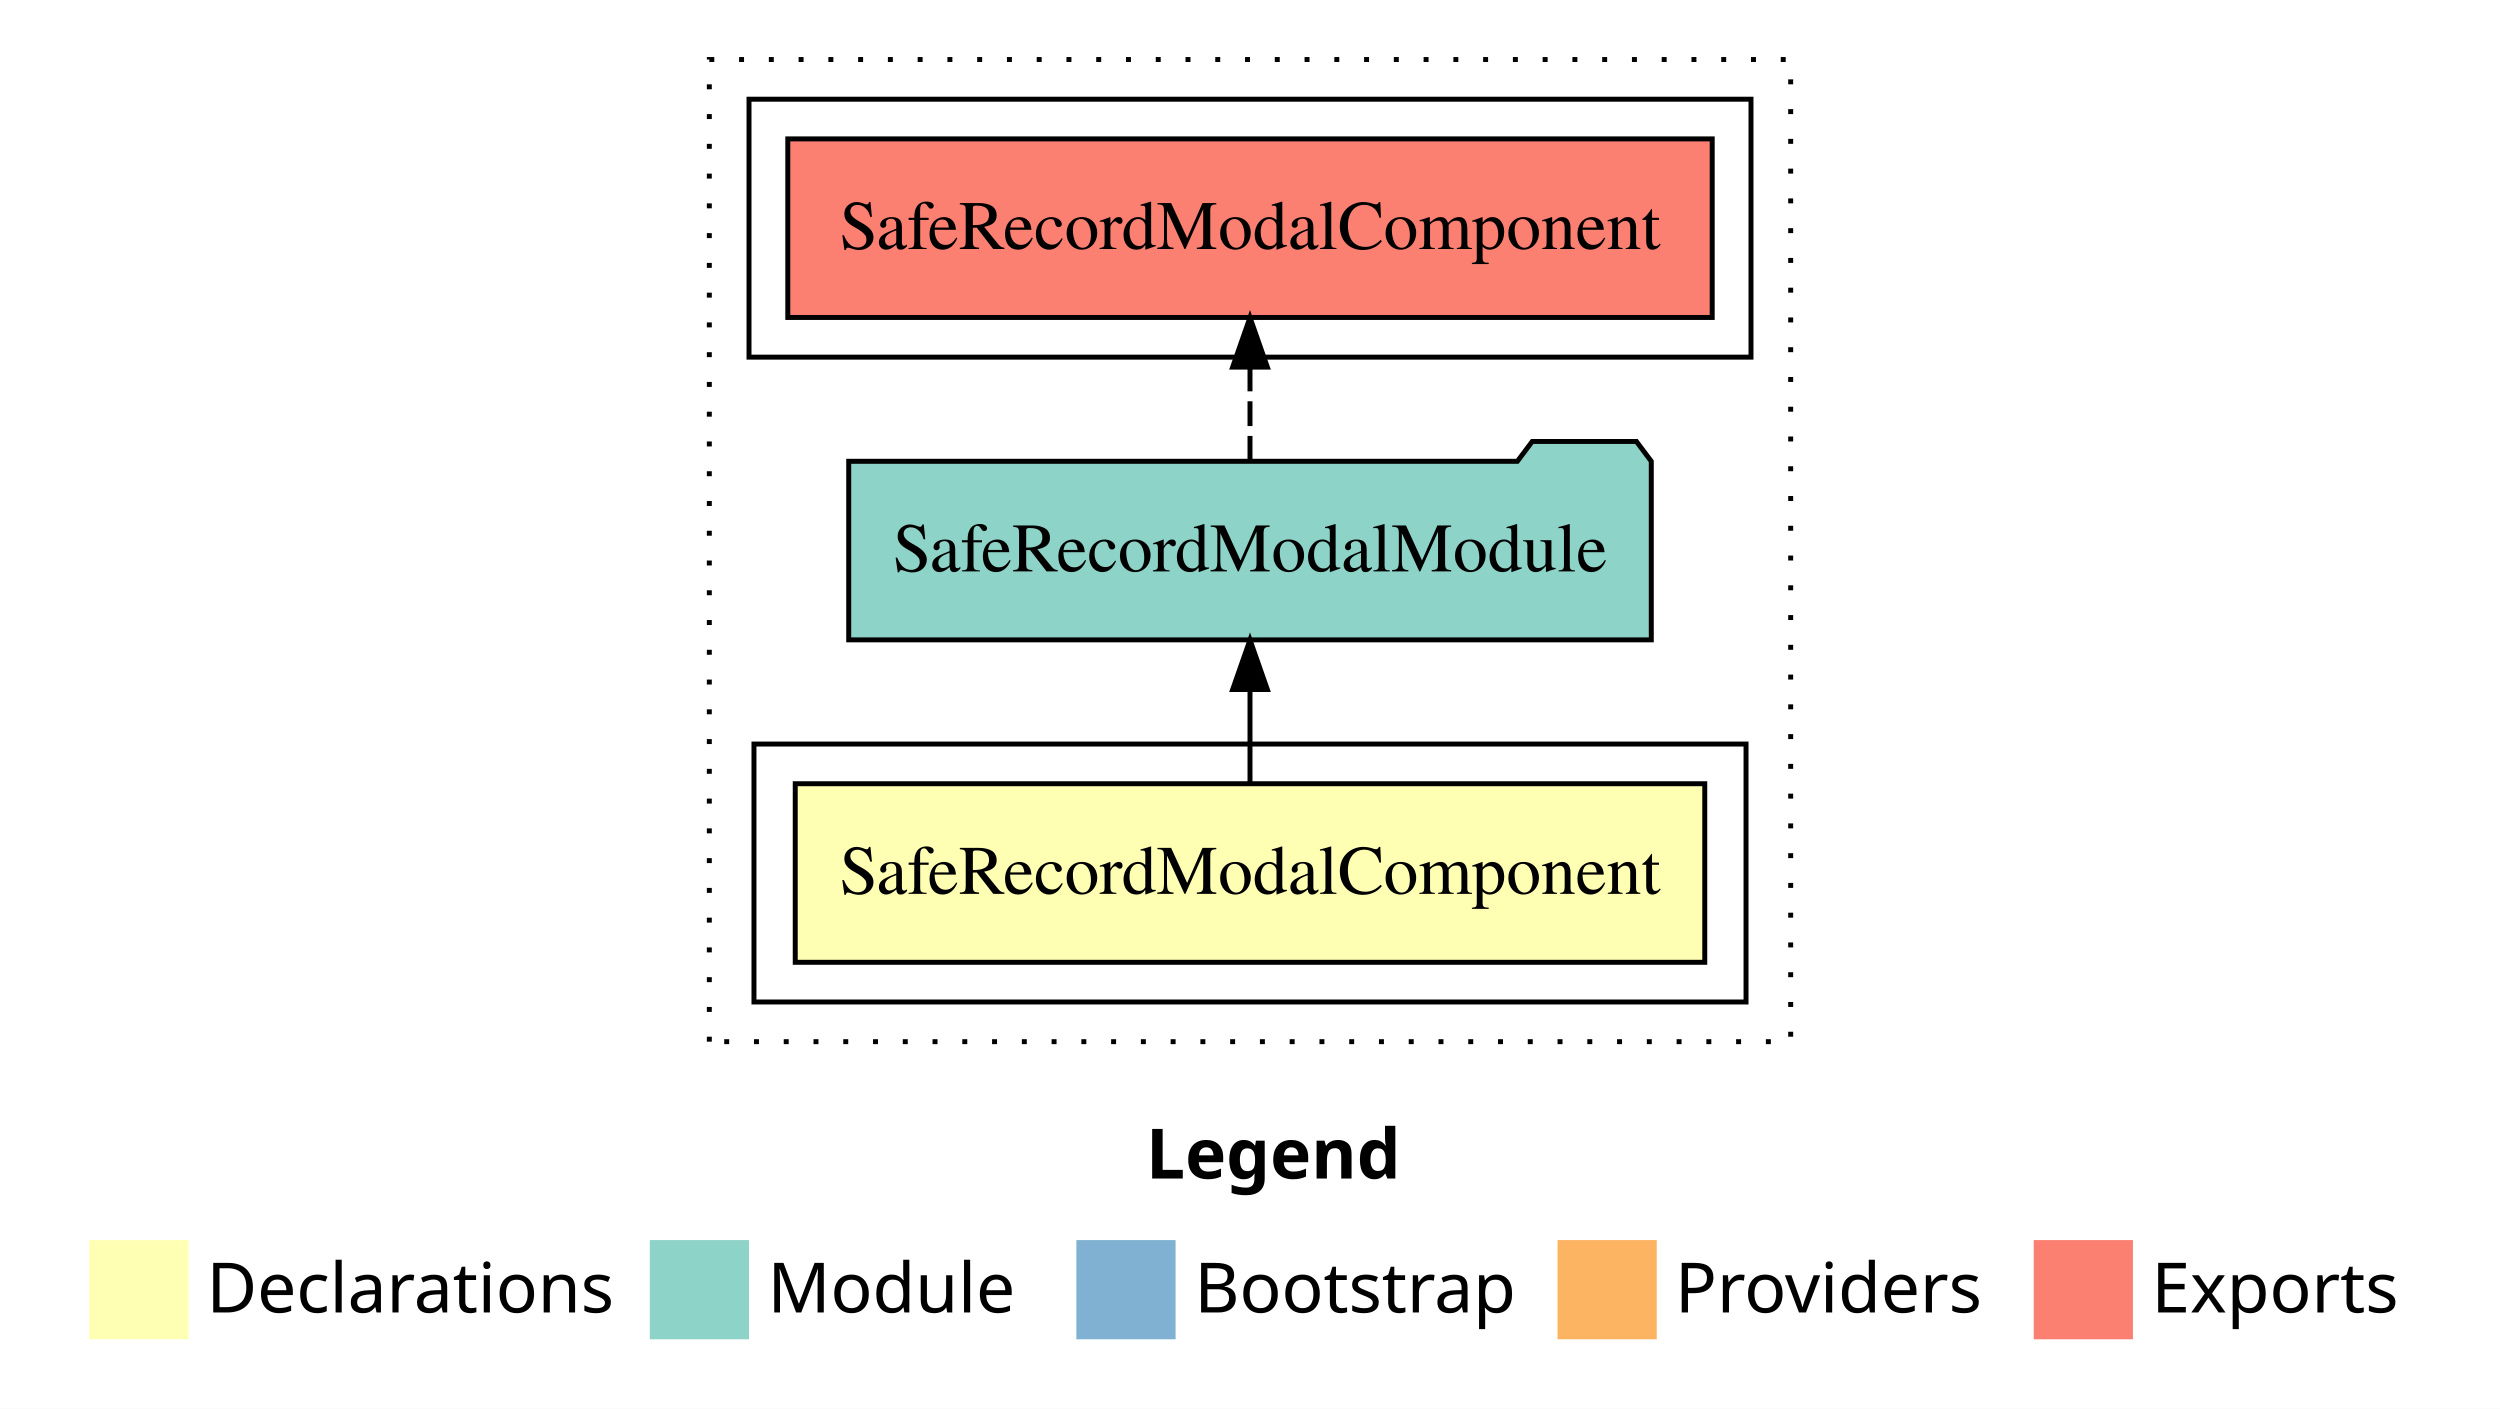
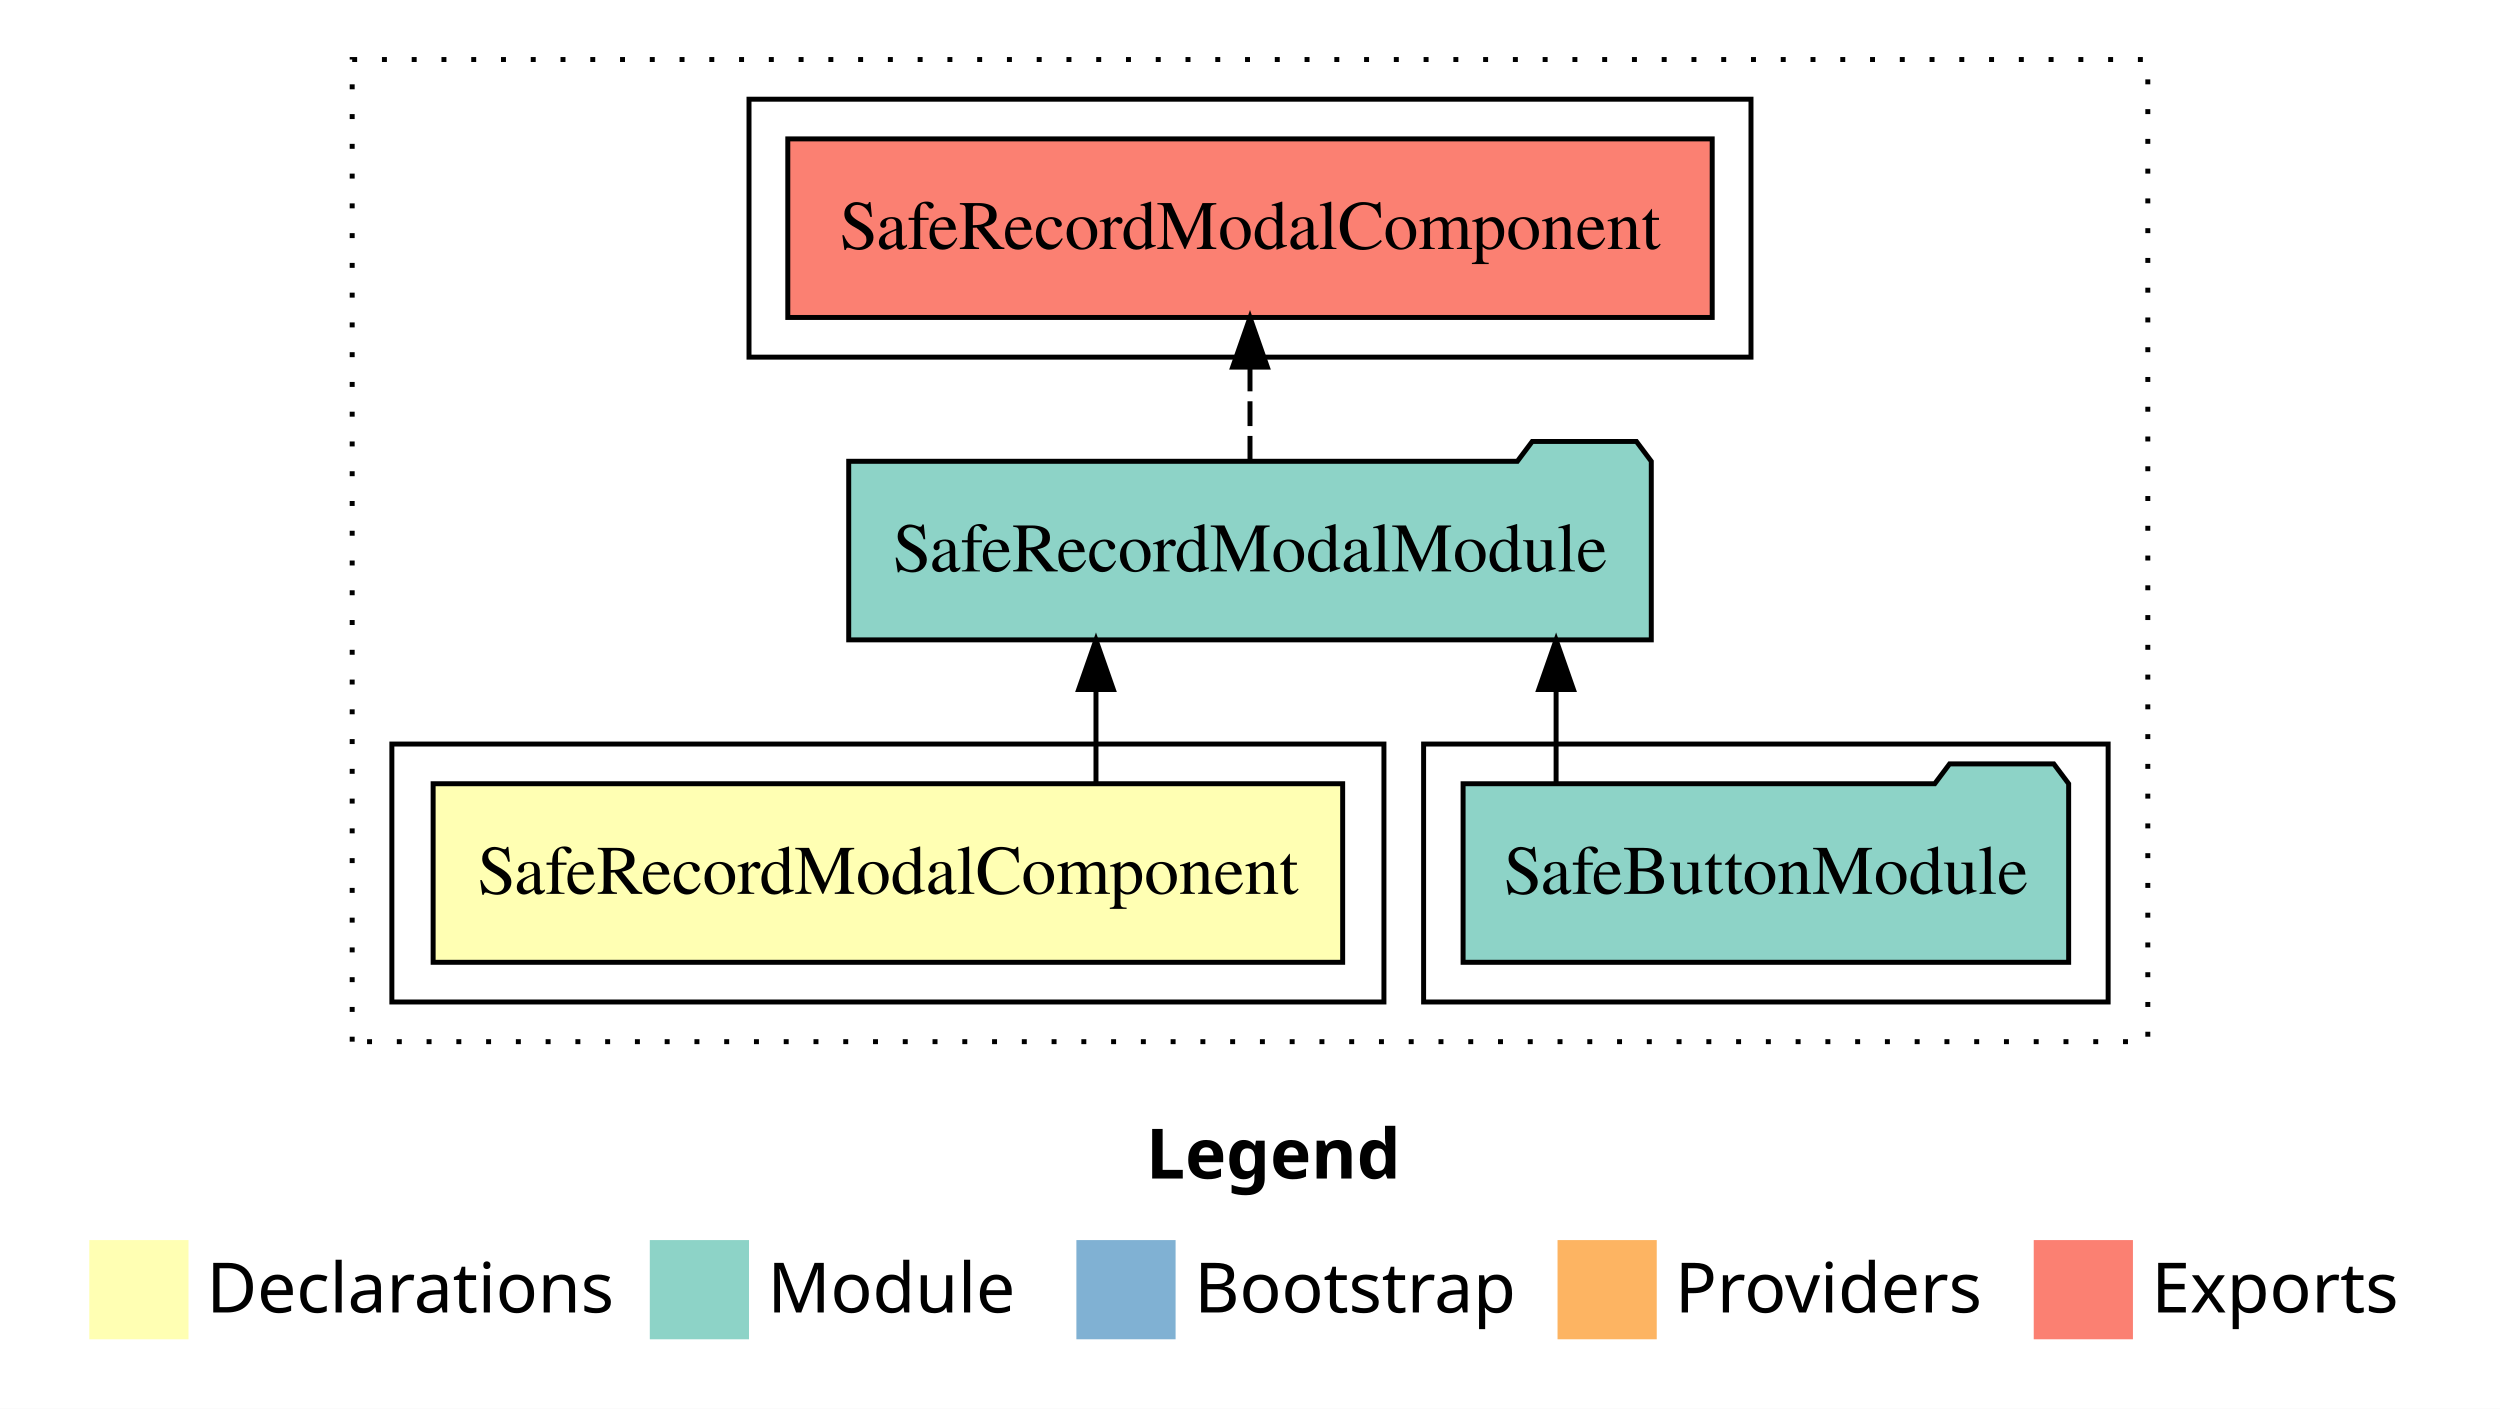
<svg xmlns="http://www.w3.org/2000/svg" width="504pt" height="284pt" viewBox="0.00 0.00 504.00 284.00">
  <g id="graph0" class="graph" transform="scale(1 1) rotate(0) translate(4 280)">
    <polygon fill="white" stroke="transparent" points="-4,4 -4,-280 500,-280 500,4 -4,4" />
    <text text-anchor="start" x="227.01" y="-42.4" font-family="sans-serif" font-weight="bold" font-size="14.00">Legend</text>
    <polygon fill="#ffffb3" stroke="transparent" points="14,-10 14,-30 34,-30 34,-10 14,-10" />
    <text text-anchor="start" x="37.63" y="-15.4" font-family="sans-serif" font-size="14.00">  Declarations</text>
    <polygon fill="#8dd3c7" stroke="transparent" points="127,-10 127,-30 147,-30 147,-10 127,-10" />
    <text text-anchor="start" x="150.73" y="-15.4" font-family="sans-serif" font-size="14.00">  Module</text>
    <polygon fill="#80b1d3" stroke="transparent" points="213,-10 213,-30 233,-30 233,-10 213,-10" />
    <text text-anchor="start" x="236.78" y="-15.4" font-family="sans-serif" font-size="14.00">  Bootstrap</text>
    <polygon fill="#fdb462" stroke="transparent" points="310,-10 310,-30 330,-30 330,-10 310,-10" />
    <text text-anchor="start" x="333.67" y="-15.4" font-family="sans-serif" font-size="14.00">  Providers</text>
    <polygon fill="#fb8072" stroke="transparent" points="406,-10 406,-30 426,-30 426,-10 406,-10" />
    <text text-anchor="start" x="429.73" y="-15.4" font-family="sans-serif" font-size="14.00">  Exports</text>
    <g id="clust1" class="cluster">
-       <polygon fill="none" stroke="black" stroke-dasharray="1,5" points="139,-70 139,-268 357,-268 357,-70 139,-70" />
+       <polygon fill="none" stroke="black" stroke-dasharray="1,5" points="67,-70 67,-268 429,-268 429,-70 67,-70" />
+     </g>
+     <g id="clust4" class="cluster">
+       <polygon fill="none" stroke="black" points="283,-78 283,-130 421,-130 421,-78 283,-78" />
+     </g>
+     <g id="clust2" class="cluster">
+       <polygon fill="none" stroke="black" points="75,-78 75,-130 275,-130 275,-78 75,-78" />
    </g>
    <g id="clust5" class="cluster">
      <polygon fill="none" stroke="black" points="147,-208 147,-260 349,-260 349,-208 147,-208" />
    </g>
-     <g id="clust2" class="cluster">
-       <polygon fill="none" stroke="black" points="148,-78 148,-130 348,-130 348,-78 148,-78" />
-     </g>
    <g id="node1" class="node">
-       <polygon fill="#ffffb3" stroke="black" points="339.68,-122 156.32,-122 156.32,-86 339.68,-86 339.68,-122" />
-       <text text-anchor="middle" x="248" y="-99.8" font-family="Times,serif" font-size="14.00">SafeRecordModalComponent</text>
+       <polygon fill="#ffffb3" stroke="black" points="266.68,-122 83.32,-122 83.32,-86 266.68,-86 266.68,-122" />
+       <text text-anchor="middle" x="175" y="-99.8" font-family="Times,serif" font-size="14.00">SafeRecordModalComponent</text>
    </g>
    <g id="node2" class="node">
      <polygon fill="#8dd3c7" stroke="black" points="328.9,-187 325.9,-191 304.9,-191 301.9,-187 167.1,-187 167.1,-151 328.9,-151 328.9,-187" />
      <text text-anchor="middle" x="248" y="-164.8" font-family="Times,serif" font-size="14.00">SafeRecordModalModule</text>
    </g>
    <g id="edge1" class="edge">
-       <path fill="none" stroke="black" d="M248,-122.11C248,-122.11 248,-140.99 248,-140.99" />
-       <polygon fill="black" stroke="black" points="244.5,-140.99 248,-150.99 251.5,-140.99 244.5,-140.99" />
+       <path fill="none" stroke="black" d="M216.95,-122.11C216.95,-122.11 216.95,-140.99 216.95,-140.99" />
+       <polygon fill="black" stroke="black" points="213.45,-140.99 216.95,-150.99 220.45,-140.99 213.45,-140.99" />
    </g>
-     <g id="node3" class="node">
+     <g id="node4" class="node">
      <polygon fill="#fb8072" stroke="black" points="341.18,-252 154.82,-252 154.82,-216 341.18,-216 341.18,-252" />
      <text text-anchor="middle" x="248" y="-229.8" font-family="Times,serif" font-size="14.00">SafeRecordModalComponent </text>
    </g>
-     <g id="edge2" class="edge">
+     <g id="edge3" class="edge">
      <path fill="none" stroke="black" stroke-dasharray="5,2" d="M248,-187.11C248,-187.11 248,-205.99 248,-205.99" />
      <polygon fill="black" stroke="black" points="244.5,-205.99 248,-215.99 251.5,-205.99 244.5,-205.99" />
    </g>
+     <g id="node3" class="node">
+       <polygon fill="#8dd3c7" stroke="black" points="413.04,-122 410.04,-126 389.04,-126 386.04,-122 290.96,-122 290.96,-86 413.04,-86 413.04,-122" />
+       <text text-anchor="middle" x="352" y="-99.8" font-family="Times,serif" font-size="14.00">SafeButtonModule</text>
+     </g>
+     <g id="edge2" class="edge">
+       <path fill="none" stroke="black" d="M309.71,-122.11C309.71,-122.11 309.71,-140.99 309.71,-140.99" />
+       <polygon fill="black" stroke="black" points="306.21,-140.99 309.71,-150.99 313.21,-140.99 306.21,-140.99" />
+     </g>
  </g>
</svg>
